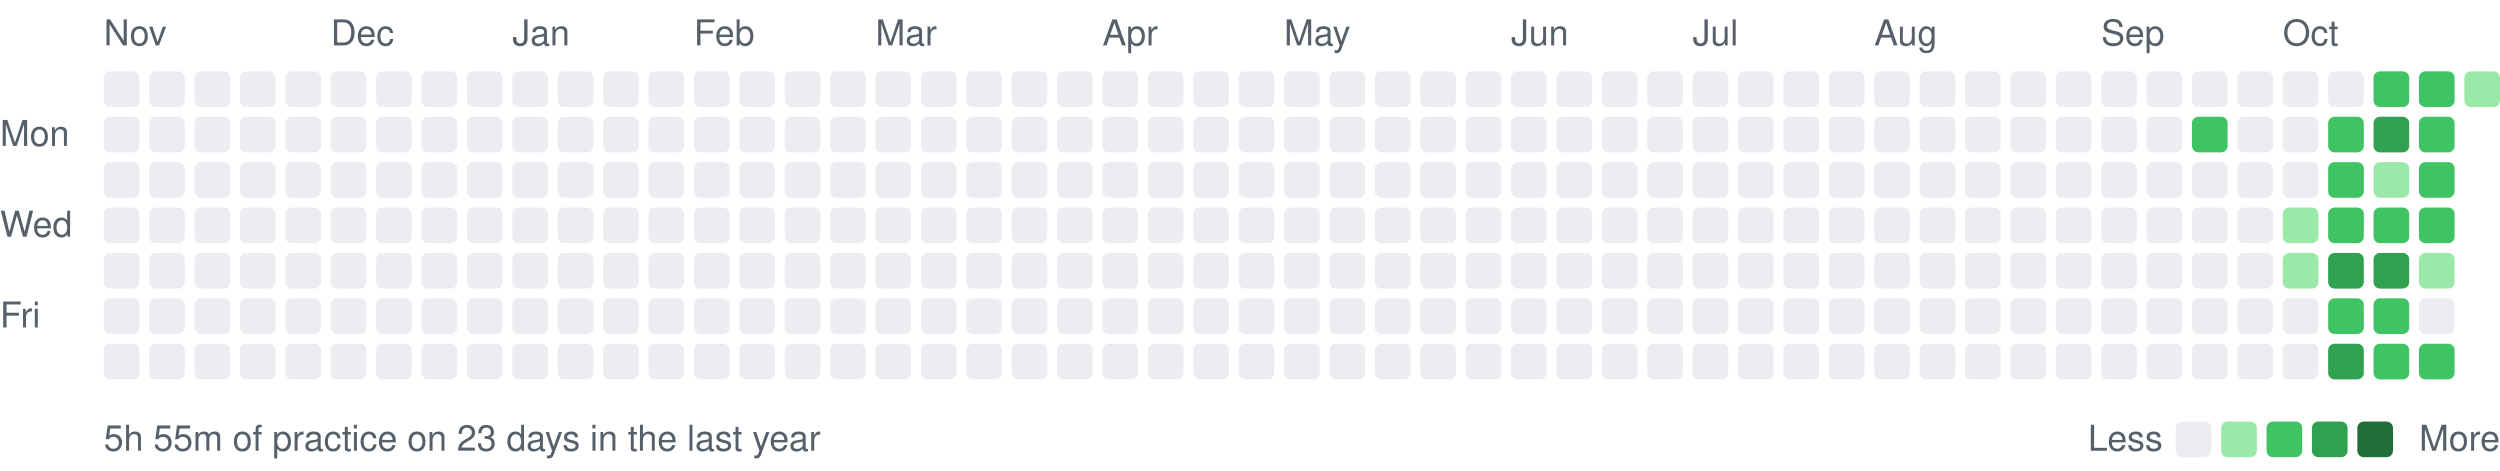
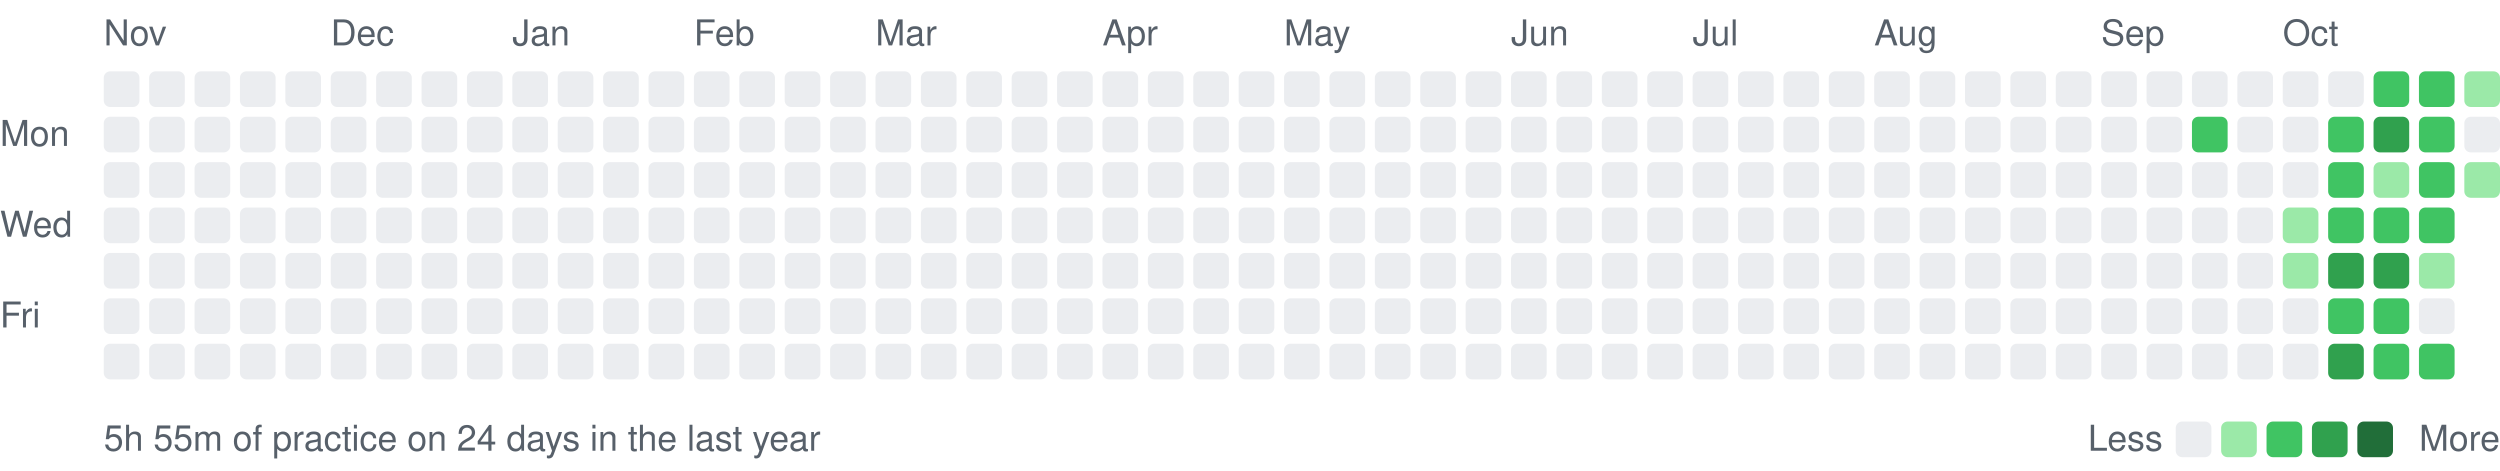
<svg xmlns="http://www.w3.org/2000/svg" width="771" height="145" viewBox="0 0 771 145" font-family="-apple-system, BlinkMacSystemFont, 'Segoe UI', Helvetica, Arial, sans-serif" font-size="11">
  <style>
.kc-t { fill: #57606a; }
.kc-h { fill: #24292f; }
.kc-g { stroke: #d0d7de; }
.kc-l0 { fill: #ebedf0; }
.kc-l1 { fill: #9be9a8; }
.kc-l2 { fill: #40c463; }
.kc-l3 { fill: #30a14e; }
.kc-l4 { fill: #216e39; }
.kc-line { stroke: #2da44e; }
.kc-dot { fill: #2da44e; }
@media (prefers-color-scheme: dark) {
:root:not([data-theme="light"]) .kc-t { fill: #8b949e; }
:root:not([data-theme="light"]) .kc-h { fill: #e6edf3; }
:root:not([data-theme="light"]) .kc-g { stroke: #30363d; }
:root:not([data-theme="light"]) .kc-l0 { fill: #262a31; }
:root:not([data-theme="light"]) .kc-l1 { fill: #0e4429; }
:root:not([data-theme="light"]) .kc-l2 { fill: #006d32; }
:root:not([data-theme="light"]) .kc-l3 { fill: #26a641; }
:root:not([data-theme="light"]) .kc-l4 { fill: #39d353; }
:root:not([data-theme="light"]) .kc-line { stroke: #3fb950; }
:root:not([data-theme="light"]) .kc-dot { fill: #3fb950; }
}
:root[data-theme="dark"] .kc-t { fill: #8b949e; }
:root[data-theme="dark"] .kc-h { fill: #e6edf3; }
:root[data-theme="dark"] .kc-g { stroke: #30363d; }
:root[data-theme="dark"] .kc-l0 { fill: #262a31; }
:root[data-theme="dark"] .kc-l1 { fill: #0e4429; }
:root[data-theme="dark"] .kc-l2 { fill: #006d32; }
:root[data-theme="dark"] .kc-l3 { fill: #26a641; }
:root[data-theme="dark"] .kc-l4 { fill: #39d353; }
:root[data-theme="dark"] .kc-line { stroke: #3fb950; }
:root[data-theme="dark"] .kc-dot { fill: #3fb950; }
</style>
  <text class="kc-t" x="32" y="14">Nov</text>
  <text class="kc-t" x="102" y="14">Dec</text>
  <text class="kc-t" x="158" y="14">Jan</text>
  <text class="kc-t" x="214" y="14">Feb</text>
  <text class="kc-t" x="270" y="14">Mar</text>
  <text class="kc-t" x="340" y="14">Apr</text>
  <text class="kc-t" x="396" y="14">May</text>
  <text class="kc-t" x="466" y="14">Jun</text>
  <text class="kc-t" x="522" y="14">Jul</text>
  <text class="kc-t" x="578" y="14">Aug</text>
  <text class="kc-t" x="648" y="14">Sep</text>
  <text class="kc-t" x="704" y="14">Oct</text>
  <text class="kc-t" x="0" y="45">Mon</text>
  <text class="kc-t" x="0" y="73">Wed</text>
  <text class="kc-t" x="0" y="101">Fri</text>
  <rect class="kc-l0" x="32" y="22" width="11" height="11" rx="2" />
  <rect class="kc-l0" x="32" y="36" width="11" height="11" rx="2" />
  <rect class="kc-l0" x="32" y="50" width="11" height="11" rx="2" />
  <rect class="kc-l0" x="32" y="64" width="11" height="11" rx="2" />
  <rect class="kc-l0" x="32" y="78" width="11" height="11" rx="2" />
  <rect class="kc-l0" x="32" y="92" width="11" height="11" rx="2" />
  <rect class="kc-l0" x="32" y="106" width="11" height="11" rx="2" />
  <rect class="kc-l0" x="46" y="22" width="11" height="11" rx="2" />
  <rect class="kc-l0" x="46" y="36" width="11" height="11" rx="2" />
  <rect class="kc-l0" x="46" y="50" width="11" height="11" rx="2" />
  <rect class="kc-l0" x="46" y="64" width="11" height="11" rx="2" />
  <rect class="kc-l0" x="46" y="78" width="11" height="11" rx="2" />
  <rect class="kc-l0" x="46" y="92" width="11" height="11" rx="2" />
  <rect class="kc-l0" x="46" y="106" width="11" height="11" rx="2" />
  <rect class="kc-l0" x="60" y="22" width="11" height="11" rx="2" />
  <rect class="kc-l0" x="60" y="36" width="11" height="11" rx="2" />
  <rect class="kc-l0" x="60" y="50" width="11" height="11" rx="2" />
  <rect class="kc-l0" x="60" y="64" width="11" height="11" rx="2" />
  <rect class="kc-l0" x="60" y="78" width="11" height="11" rx="2" />
  <rect class="kc-l0" x="60" y="92" width="11" height="11" rx="2" />
  <rect class="kc-l0" x="60" y="106" width="11" height="11" rx="2" />
  <rect class="kc-l0" x="74" y="22" width="11" height="11" rx="2" />
  <rect class="kc-l0" x="74" y="36" width="11" height="11" rx="2" />
  <rect class="kc-l0" x="74" y="50" width="11" height="11" rx="2" />
  <rect class="kc-l0" x="74" y="64" width="11" height="11" rx="2" />
  <rect class="kc-l0" x="74" y="78" width="11" height="11" rx="2" />
  <rect class="kc-l0" x="74" y="92" width="11" height="11" rx="2" />
  <rect class="kc-l0" x="74" y="106" width="11" height="11" rx="2" />
  <rect class="kc-l0" x="88" y="22" width="11" height="11" rx="2" />
  <rect class="kc-l0" x="88" y="36" width="11" height="11" rx="2" />
  <rect class="kc-l0" x="88" y="50" width="11" height="11" rx="2" />
  <rect class="kc-l0" x="88" y="64" width="11" height="11" rx="2" />
  <rect class="kc-l0" x="88" y="78" width="11" height="11" rx="2" />
  <rect class="kc-l0" x="88" y="92" width="11" height="11" rx="2" />
  <rect class="kc-l0" x="88" y="106" width="11" height="11" rx="2" />
  <rect class="kc-l0" x="102" y="22" width="11" height="11" rx="2" />
  <rect class="kc-l0" x="102" y="36" width="11" height="11" rx="2" />
  <rect class="kc-l0" x="102" y="50" width="11" height="11" rx="2" />
  <rect class="kc-l0" x="102" y="64" width="11" height="11" rx="2" />
  <rect class="kc-l0" x="102" y="78" width="11" height="11" rx="2" />
  <rect class="kc-l0" x="102" y="92" width="11" height="11" rx="2" />
  <rect class="kc-l0" x="102" y="106" width="11" height="11" rx="2" />
  <rect class="kc-l0" x="116" y="22" width="11" height="11" rx="2" />
  <rect class="kc-l0" x="116" y="36" width="11" height="11" rx="2" />
  <rect class="kc-l0" x="116" y="50" width="11" height="11" rx="2" />
  <rect class="kc-l0" x="116" y="64" width="11" height="11" rx="2" />
  <rect class="kc-l0" x="116" y="78" width="11" height="11" rx="2" />
  <rect class="kc-l0" x="116" y="92" width="11" height="11" rx="2" />
  <rect class="kc-l0" x="116" y="106" width="11" height="11" rx="2" />
  <rect class="kc-l0" x="130" y="22" width="11" height="11" rx="2" />
  <rect class="kc-l0" x="130" y="36" width="11" height="11" rx="2" />
  <rect class="kc-l0" x="130" y="50" width="11" height="11" rx="2" />
  <rect class="kc-l0" x="130" y="64" width="11" height="11" rx="2" />
  <rect class="kc-l0" x="130" y="78" width="11" height="11" rx="2" />
  <rect class="kc-l0" x="130" y="92" width="11" height="11" rx="2" />
  <rect class="kc-l0" x="130" y="106" width="11" height="11" rx="2" />
  <rect class="kc-l0" x="144" y="22" width="11" height="11" rx="2" />
  <rect class="kc-l0" x="144" y="36" width="11" height="11" rx="2" />
  <rect class="kc-l0" x="144" y="50" width="11" height="11" rx="2" />
  <rect class="kc-l0" x="144" y="64" width="11" height="11" rx="2" />
  <rect class="kc-l0" x="144" y="78" width="11" height="11" rx="2" />
  <rect class="kc-l0" x="144" y="92" width="11" height="11" rx="2" />
  <rect class="kc-l0" x="144" y="106" width="11" height="11" rx="2" />
  <rect class="kc-l0" x="158" y="22" width="11" height="11" rx="2" />
  <rect class="kc-l0" x="158" y="36" width="11" height="11" rx="2" />
  <rect class="kc-l0" x="158" y="50" width="11" height="11" rx="2" />
  <rect class="kc-l0" x="158" y="64" width="11" height="11" rx="2" />
  <rect class="kc-l0" x="158" y="78" width="11" height="11" rx="2" />
  <rect class="kc-l0" x="158" y="92" width="11" height="11" rx="2" />
  <rect class="kc-l0" x="158" y="106" width="11" height="11" rx="2" />
  <rect class="kc-l0" x="172" y="22" width="11" height="11" rx="2" />
  <rect class="kc-l0" x="172" y="36" width="11" height="11" rx="2" />
  <rect class="kc-l0" x="172" y="50" width="11" height="11" rx="2" />
  <rect class="kc-l0" x="172" y="64" width="11" height="11" rx="2" />
  <rect class="kc-l0" x="172" y="78" width="11" height="11" rx="2" />
  <rect class="kc-l0" x="172" y="92" width="11" height="11" rx="2" />
  <rect class="kc-l0" x="172" y="106" width="11" height="11" rx="2" />
  <rect class="kc-l0" x="186" y="22" width="11" height="11" rx="2" />
  <rect class="kc-l0" x="186" y="36" width="11" height="11" rx="2" />
  <rect class="kc-l0" x="186" y="50" width="11" height="11" rx="2" />
  <rect class="kc-l0" x="186" y="64" width="11" height="11" rx="2" />
  <rect class="kc-l0" x="186" y="78" width="11" height="11" rx="2" />
  <rect class="kc-l0" x="186" y="92" width="11" height="11" rx="2" />
  <rect class="kc-l0" x="186" y="106" width="11" height="11" rx="2" />
  <rect class="kc-l0" x="200" y="22" width="11" height="11" rx="2" />
  <rect class="kc-l0" x="200" y="36" width="11" height="11" rx="2" />
  <rect class="kc-l0" x="200" y="50" width="11" height="11" rx="2" />
  <rect class="kc-l0" x="200" y="64" width="11" height="11" rx="2" />
  <rect class="kc-l0" x="200" y="78" width="11" height="11" rx="2" />
  <rect class="kc-l0" x="200" y="92" width="11" height="11" rx="2" />
  <rect class="kc-l0" x="200" y="106" width="11" height="11" rx="2" />
  <rect class="kc-l0" x="214" y="22" width="11" height="11" rx="2" />
  <rect class="kc-l0" x="214" y="36" width="11" height="11" rx="2" />
  <rect class="kc-l0" x="214" y="50" width="11" height="11" rx="2" />
  <rect class="kc-l0" x="214" y="64" width="11" height="11" rx="2" />
  <rect class="kc-l0" x="214" y="78" width="11" height="11" rx="2" />
  <rect class="kc-l0" x="214" y="92" width="11" height="11" rx="2" />
  <rect class="kc-l0" x="214" y="106" width="11" height="11" rx="2" />
  <rect class="kc-l0" x="228" y="22" width="11" height="11" rx="2" />
  <rect class="kc-l0" x="228" y="36" width="11" height="11" rx="2" />
  <rect class="kc-l0" x="228" y="50" width="11" height="11" rx="2" />
  <rect class="kc-l0" x="228" y="64" width="11" height="11" rx="2" />
  <rect class="kc-l0" x="228" y="78" width="11" height="11" rx="2" />
  <rect class="kc-l0" x="228" y="92" width="11" height="11" rx="2" />
  <rect class="kc-l0" x="228" y="106" width="11" height="11" rx="2" />
  <rect class="kc-l0" x="242" y="22" width="11" height="11" rx="2" />
  <rect class="kc-l0" x="242" y="36" width="11" height="11" rx="2" />
  <rect class="kc-l0" x="242" y="50" width="11" height="11" rx="2" />
  <rect class="kc-l0" x="242" y="64" width="11" height="11" rx="2" />
  <rect class="kc-l0" x="242" y="78" width="11" height="11" rx="2" />
  <rect class="kc-l0" x="242" y="92" width="11" height="11" rx="2" />
  <rect class="kc-l0" x="242" y="106" width="11" height="11" rx="2" />
  <rect class="kc-l0" x="256" y="22" width="11" height="11" rx="2" />
  <rect class="kc-l0" x="256" y="36" width="11" height="11" rx="2" />
  <rect class="kc-l0" x="256" y="50" width="11" height="11" rx="2" />
  <rect class="kc-l0" x="256" y="64" width="11" height="11" rx="2" />
  <rect class="kc-l0" x="256" y="78" width="11" height="11" rx="2" />
  <rect class="kc-l0" x="256" y="92" width="11" height="11" rx="2" />
  <rect class="kc-l0" x="256" y="106" width="11" height="11" rx="2" />
  <rect class="kc-l0" x="270" y="22" width="11" height="11" rx="2" />
  <rect class="kc-l0" x="270" y="36" width="11" height="11" rx="2" />
  <rect class="kc-l0" x="270" y="50" width="11" height="11" rx="2" />
  <rect class="kc-l0" x="270" y="64" width="11" height="11" rx="2" />
  <rect class="kc-l0" x="270" y="78" width="11" height="11" rx="2" />
  <rect class="kc-l0" x="270" y="92" width="11" height="11" rx="2" />
  <rect class="kc-l0" x="270" y="106" width="11" height="11" rx="2" />
  <rect class="kc-l0" x="284" y="22" width="11" height="11" rx="2" />
  <rect class="kc-l0" x="284" y="36" width="11" height="11" rx="2" />
  <rect class="kc-l0" x="284" y="50" width="11" height="11" rx="2" />
  <rect class="kc-l0" x="284" y="64" width="11" height="11" rx="2" />
  <rect class="kc-l0" x="284" y="78" width="11" height="11" rx="2" />
  <rect class="kc-l0" x="284" y="92" width="11" height="11" rx="2" />
  <rect class="kc-l0" x="284" y="106" width="11" height="11" rx="2" />
  <rect class="kc-l0" x="298" y="22" width="11" height="11" rx="2" />
  <rect class="kc-l0" x="298" y="36" width="11" height="11" rx="2" />
  <rect class="kc-l0" x="298" y="50" width="11" height="11" rx="2" />
  <rect class="kc-l0" x="298" y="64" width="11" height="11" rx="2" />
  <rect class="kc-l0" x="298" y="78" width="11" height="11" rx="2" />
  <rect class="kc-l0" x="298" y="92" width="11" height="11" rx="2" />
  <rect class="kc-l0" x="298" y="106" width="11" height="11" rx="2" />
  <rect class="kc-l0" x="312" y="22" width="11" height="11" rx="2" />
  <rect class="kc-l0" x="312" y="36" width="11" height="11" rx="2" />
  <rect class="kc-l0" x="312" y="50" width="11" height="11" rx="2" />
  <rect class="kc-l0" x="312" y="64" width="11" height="11" rx="2" />
  <rect class="kc-l0" x="312" y="78" width="11" height="11" rx="2" />
  <rect class="kc-l0" x="312" y="92" width="11" height="11" rx="2" />
  <rect class="kc-l0" x="312" y="106" width="11" height="11" rx="2" />
  <rect class="kc-l0" x="326" y="22" width="11" height="11" rx="2" />
  <rect class="kc-l0" x="326" y="36" width="11" height="11" rx="2" />
  <rect class="kc-l0" x="326" y="50" width="11" height="11" rx="2" />
  <rect class="kc-l0" x="326" y="64" width="11" height="11" rx="2" />
  <rect class="kc-l0" x="326" y="78" width="11" height="11" rx="2" />
  <rect class="kc-l0" x="326" y="92" width="11" height="11" rx="2" />
  <rect class="kc-l0" x="326" y="106" width="11" height="11" rx="2" />
  <rect class="kc-l0" x="340" y="22" width="11" height="11" rx="2" />
  <rect class="kc-l0" x="340" y="36" width="11" height="11" rx="2" />
  <rect class="kc-l0" x="340" y="50" width="11" height="11" rx="2" />
  <rect class="kc-l0" x="340" y="64" width="11" height="11" rx="2" />
  <rect class="kc-l0" x="340" y="78" width="11" height="11" rx="2" />
  <rect class="kc-l0" x="340" y="92" width="11" height="11" rx="2" />
  <rect class="kc-l0" x="340" y="106" width="11" height="11" rx="2" />
  <rect class="kc-l0" x="354" y="22" width="11" height="11" rx="2" />
  <rect class="kc-l0" x="354" y="36" width="11" height="11" rx="2" />
  <rect class="kc-l0" x="354" y="50" width="11" height="11" rx="2" />
  <rect class="kc-l0" x="354" y="64" width="11" height="11" rx="2" />
  <rect class="kc-l0" x="354" y="78" width="11" height="11" rx="2" />
  <rect class="kc-l0" x="354" y="92" width="11" height="11" rx="2" />
  <rect class="kc-l0" x="354" y="106" width="11" height="11" rx="2" />
  <rect class="kc-l0" x="368" y="22" width="11" height="11" rx="2" />
  <rect class="kc-l0" x="368" y="36" width="11" height="11" rx="2" />
  <rect class="kc-l0" x="368" y="50" width="11" height="11" rx="2" />
  <rect class="kc-l0" x="368" y="64" width="11" height="11" rx="2" />
  <rect class="kc-l0" x="368" y="78" width="11" height="11" rx="2" />
  <rect class="kc-l0" x="368" y="92" width="11" height="11" rx="2" />
  <rect class="kc-l0" x="368" y="106" width="11" height="11" rx="2" />
  <rect class="kc-l0" x="382" y="22" width="11" height="11" rx="2" />
  <rect class="kc-l0" x="382" y="36" width="11" height="11" rx="2" />
  <rect class="kc-l0" x="382" y="50" width="11" height="11" rx="2" />
  <rect class="kc-l0" x="382" y="64" width="11" height="11" rx="2" />
  <rect class="kc-l0" x="382" y="78" width="11" height="11" rx="2" />
  <rect class="kc-l0" x="382" y="92" width="11" height="11" rx="2" />
  <rect class="kc-l0" x="382" y="106" width="11" height="11" rx="2" />
  <rect class="kc-l0" x="396" y="22" width="11" height="11" rx="2" />
  <rect class="kc-l0" x="396" y="36" width="11" height="11" rx="2" />
  <rect class="kc-l0" x="396" y="50" width="11" height="11" rx="2" />
  <rect class="kc-l0" x="396" y="64" width="11" height="11" rx="2" />
  <rect class="kc-l0" x="396" y="78" width="11" height="11" rx="2" />
  <rect class="kc-l0" x="396" y="92" width="11" height="11" rx="2" />
  <rect class="kc-l0" x="396" y="106" width="11" height="11" rx="2" />
  <rect class="kc-l0" x="410" y="22" width="11" height="11" rx="2" />
  <rect class="kc-l0" x="410" y="36" width="11" height="11" rx="2" />
  <rect class="kc-l0" x="410" y="50" width="11" height="11" rx="2" />
  <rect class="kc-l0" x="410" y="64" width="11" height="11" rx="2" />
  <rect class="kc-l0" x="410" y="78" width="11" height="11" rx="2" />
  <rect class="kc-l0" x="410" y="92" width="11" height="11" rx="2" />
  <rect class="kc-l0" x="410" y="106" width="11" height="11" rx="2" />
  <rect class="kc-l0" x="424" y="22" width="11" height="11" rx="2" />
  <rect class="kc-l0" x="424" y="36" width="11" height="11" rx="2" />
  <rect class="kc-l0" x="424" y="50" width="11" height="11" rx="2" />
  <rect class="kc-l0" x="424" y="64" width="11" height="11" rx="2" />
  <rect class="kc-l0" x="424" y="78" width="11" height="11" rx="2" />
  <rect class="kc-l0" x="424" y="92" width="11" height="11" rx="2" />
  <rect class="kc-l0" x="424" y="106" width="11" height="11" rx="2" />
  <rect class="kc-l0" x="438" y="22" width="11" height="11" rx="2" />
  <rect class="kc-l0" x="438" y="36" width="11" height="11" rx="2" />
  <rect class="kc-l0" x="438" y="50" width="11" height="11" rx="2" />
  <rect class="kc-l0" x="438" y="64" width="11" height="11" rx="2" />
  <rect class="kc-l0" x="438" y="78" width="11" height="11" rx="2" />
  <rect class="kc-l0" x="438" y="92" width="11" height="11" rx="2" />
  <rect class="kc-l0" x="438" y="106" width="11" height="11" rx="2" />
  <rect class="kc-l0" x="452" y="22" width="11" height="11" rx="2" />
  <rect class="kc-l0" x="452" y="36" width="11" height="11" rx="2" />
  <rect class="kc-l0" x="452" y="50" width="11" height="11" rx="2" />
  <rect class="kc-l0" x="452" y="64" width="11" height="11" rx="2" />
  <rect class="kc-l0" x="452" y="78" width="11" height="11" rx="2" />
  <rect class="kc-l0" x="452" y="92" width="11" height="11" rx="2" />
  <rect class="kc-l0" x="452" y="106" width="11" height="11" rx="2" />
  <rect class="kc-l0" x="466" y="22" width="11" height="11" rx="2" />
  <rect class="kc-l0" x="466" y="36" width="11" height="11" rx="2" />
  <rect class="kc-l0" x="466" y="50" width="11" height="11" rx="2" />
  <rect class="kc-l0" x="466" y="64" width="11" height="11" rx="2" />
  <rect class="kc-l0" x="466" y="78" width="11" height="11" rx="2" />
  <rect class="kc-l0" x="466" y="92" width="11" height="11" rx="2" />
  <rect class="kc-l0" x="466" y="106" width="11" height="11" rx="2" />
  <rect class="kc-l0" x="480" y="22" width="11" height="11" rx="2" />
  <rect class="kc-l0" x="480" y="36" width="11" height="11" rx="2" />
  <rect class="kc-l0" x="480" y="50" width="11" height="11" rx="2" />
  <rect class="kc-l0" x="480" y="64" width="11" height="11" rx="2" />
  <rect class="kc-l0" x="480" y="78" width="11" height="11" rx="2" />
  <rect class="kc-l0" x="480" y="92" width="11" height="11" rx="2" />
  <rect class="kc-l0" x="480" y="106" width="11" height="11" rx="2" />
  <rect class="kc-l0" x="494" y="22" width="11" height="11" rx="2" />
  <rect class="kc-l0" x="494" y="36" width="11" height="11" rx="2" />
  <rect class="kc-l0" x="494" y="50" width="11" height="11" rx="2" />
  <rect class="kc-l0" x="494" y="64" width="11" height="11" rx="2" />
  <rect class="kc-l0" x="494" y="78" width="11" height="11" rx="2" />
  <rect class="kc-l0" x="494" y="92" width="11" height="11" rx="2" />
  <rect class="kc-l0" x="494" y="106" width="11" height="11" rx="2" />
  <rect class="kc-l0" x="508" y="22" width="11" height="11" rx="2" />
  <rect class="kc-l0" x="508" y="36" width="11" height="11" rx="2" />
  <rect class="kc-l0" x="508" y="50" width="11" height="11" rx="2" />
  <rect class="kc-l0" x="508" y="64" width="11" height="11" rx="2" />
  <rect class="kc-l0" x="508" y="78" width="11" height="11" rx="2" />
  <rect class="kc-l0" x="508" y="92" width="11" height="11" rx="2" />
  <rect class="kc-l0" x="508" y="106" width="11" height="11" rx="2" />
  <rect class="kc-l0" x="522" y="22" width="11" height="11" rx="2" />
  <rect class="kc-l0" x="522" y="36" width="11" height="11" rx="2" />
  <rect class="kc-l0" x="522" y="50" width="11" height="11" rx="2" />
  <rect class="kc-l0" x="522" y="64" width="11" height="11" rx="2" />
  <rect class="kc-l0" x="522" y="78" width="11" height="11" rx="2" />
  <rect class="kc-l0" x="522" y="92" width="11" height="11" rx="2" />
  <rect class="kc-l0" x="522" y="106" width="11" height="11" rx="2" />
  <rect class="kc-l0" x="536" y="22" width="11" height="11" rx="2" />
  <rect class="kc-l0" x="536" y="36" width="11" height="11" rx="2" />
  <rect class="kc-l0" x="536" y="50" width="11" height="11" rx="2" />
  <rect class="kc-l0" x="536" y="64" width="11" height="11" rx="2" />
  <rect class="kc-l0" x="536" y="78" width="11" height="11" rx="2" />
  <rect class="kc-l0" x="536" y="92" width="11" height="11" rx="2" />
  <rect class="kc-l0" x="536" y="106" width="11" height="11" rx="2" />
  <rect class="kc-l0" x="550" y="22" width="11" height="11" rx="2" />
  <rect class="kc-l0" x="550" y="36" width="11" height="11" rx="2" />
  <rect class="kc-l0" x="550" y="50" width="11" height="11" rx="2" />
  <rect class="kc-l0" x="550" y="64" width="11" height="11" rx="2" />
  <rect class="kc-l0" x="550" y="78" width="11" height="11" rx="2" />
  <rect class="kc-l0" x="550" y="92" width="11" height="11" rx="2" />
  <rect class="kc-l0" x="550" y="106" width="11" height="11" rx="2" />
  <rect class="kc-l0" x="564" y="22" width="11" height="11" rx="2" />
  <rect class="kc-l0" x="564" y="36" width="11" height="11" rx="2" />
  <rect class="kc-l0" x="564" y="50" width="11" height="11" rx="2" />
  <rect class="kc-l0" x="564" y="64" width="11" height="11" rx="2" />
  <rect class="kc-l0" x="564" y="78" width="11" height="11" rx="2" />
  <rect class="kc-l0" x="564" y="92" width="11" height="11" rx="2" />
  <rect class="kc-l0" x="564" y="106" width="11" height="11" rx="2" />
  <rect class="kc-l0" x="578" y="22" width="11" height="11" rx="2" />
  <rect class="kc-l0" x="578" y="36" width="11" height="11" rx="2" />
  <rect class="kc-l0" x="578" y="50" width="11" height="11" rx="2" />
  <rect class="kc-l0" x="578" y="64" width="11" height="11" rx="2" />
  <rect class="kc-l0" x="578" y="78" width="11" height="11" rx="2" />
  <rect class="kc-l0" x="578" y="92" width="11" height="11" rx="2" />
  <rect class="kc-l0" x="578" y="106" width="11" height="11" rx="2" />
  <rect class="kc-l0" x="592" y="22" width="11" height="11" rx="2" />
  <rect class="kc-l0" x="592" y="36" width="11" height="11" rx="2" />
  <rect class="kc-l0" x="592" y="50" width="11" height="11" rx="2" />
  <rect class="kc-l0" x="592" y="64" width="11" height="11" rx="2" />
  <rect class="kc-l0" x="592" y="78" width="11" height="11" rx="2" />
  <rect class="kc-l0" x="592" y="92" width="11" height="11" rx="2" />
  <rect class="kc-l0" x="592" y="106" width="11" height="11" rx="2" />
  <rect class="kc-l0" x="606" y="22" width="11" height="11" rx="2" />
  <rect class="kc-l0" x="606" y="36" width="11" height="11" rx="2" />
  <rect class="kc-l0" x="606" y="50" width="11" height="11" rx="2" />
  <rect class="kc-l0" x="606" y="64" width="11" height="11" rx="2" />
  <rect class="kc-l0" x="606" y="78" width="11" height="11" rx="2" />
  <rect class="kc-l0" x="606" y="92" width="11" height="11" rx="2" />
  <rect class="kc-l0" x="606" y="106" width="11" height="11" rx="2" />
  <rect class="kc-l0" x="620" y="22" width="11" height="11" rx="2" />
  <rect class="kc-l0" x="620" y="36" width="11" height="11" rx="2" />
  <rect class="kc-l0" x="620" y="50" width="11" height="11" rx="2" />
  <rect class="kc-l0" x="620" y="64" width="11" height="11" rx="2" />
  <rect class="kc-l0" x="620" y="78" width="11" height="11" rx="2" />
  <rect class="kc-l0" x="620" y="92" width="11" height="11" rx="2" />
  <rect class="kc-l0" x="620" y="106" width="11" height="11" rx="2" />
  <rect class="kc-l0" x="634" y="22" width="11" height="11" rx="2" />
  <rect class="kc-l0" x="634" y="36" width="11" height="11" rx="2" />
  <rect class="kc-l0" x="634" y="50" width="11" height="11" rx="2" />
  <rect class="kc-l0" x="634" y="64" width="11" height="11" rx="2" />
  <rect class="kc-l0" x="634" y="78" width="11" height="11" rx="2" />
  <rect class="kc-l0" x="634" y="92" width="11" height="11" rx="2" />
  <rect class="kc-l0" x="634" y="106" width="11" height="11" rx="2" />
  <rect class="kc-l0" x="648" y="22" width="11" height="11" rx="2" />
  <rect class="kc-l0" x="648" y="36" width="11" height="11" rx="2" />
  <rect class="kc-l0" x="648" y="50" width="11" height="11" rx="2" />
  <rect class="kc-l0" x="648" y="64" width="11" height="11" rx="2" />
  <rect class="kc-l0" x="648" y="78" width="11" height="11" rx="2" />
  <rect class="kc-l0" x="648" y="92" width="11" height="11" rx="2" />
  <rect class="kc-l0" x="648" y="106" width="11" height="11" rx="2" />
  <rect class="kc-l0" x="662" y="22" width="11" height="11" rx="2" />
  <rect class="kc-l0" x="662" y="36" width="11" height="11" rx="2" />
  <rect class="kc-l0" x="662" y="50" width="11" height="11" rx="2" />
  <rect class="kc-l0" x="662" y="64" width="11" height="11" rx="2" />
  <rect class="kc-l0" x="662" y="78" width="11" height="11" rx="2" />
  <rect class="kc-l0" x="662" y="92" width="11" height="11" rx="2" />
  <rect class="kc-l0" x="662" y="106" width="11" height="11" rx="2" />
  <rect class="kc-l0" x="676" y="22" width="11" height="11" rx="2" />
  <rect class="kc-l2" x="676" y="36" width="11" height="11" rx="2" />
  <rect class="kc-l0" x="676" y="50" width="11" height="11" rx="2" />
  <rect class="kc-l0" x="676" y="64" width="11" height="11" rx="2" />
  <rect class="kc-l0" x="676" y="78" width="11" height="11" rx="2" />
  <rect class="kc-l0" x="676" y="92" width="11" height="11" rx="2" />
  <rect class="kc-l0" x="676" y="106" width="11" height="11" rx="2" />
  <rect class="kc-l0" x="690" y="22" width="11" height="11" rx="2" />
  <rect class="kc-l0" x="690" y="36" width="11" height="11" rx="2" />
  <rect class="kc-l0" x="690" y="50" width="11" height="11" rx="2" />
  <rect class="kc-l0" x="690" y="64" width="11" height="11" rx="2" />
  <rect class="kc-l0" x="690" y="78" width="11" height="11" rx="2" />
  <rect class="kc-l0" x="690" y="92" width="11" height="11" rx="2" />
  <rect class="kc-l0" x="690" y="106" width="11" height="11" rx="2" />
  <rect class="kc-l0" x="704" y="22" width="11" height="11" rx="2" />
  <rect class="kc-l0" x="704" y="36" width="11" height="11" rx="2" />
  <rect class="kc-l0" x="704" y="50" width="11" height="11" rx="2" />
  <rect class="kc-l1" x="704" y="64" width="11" height="11" rx="2" />
  <rect class="kc-l1" x="704" y="78" width="11" height="11" rx="2" />
  <rect class="kc-l0" x="704" y="92" width="11" height="11" rx="2" />
  <rect class="kc-l0" x="704" y="106" width="11" height="11" rx="2" />
  <rect class="kc-l0" x="718" y="22" width="11" height="11" rx="2" />
  <rect class="kc-l2" x="718" y="36" width="11" height="11" rx="2" />
  <rect class="kc-l2" x="718" y="50" width="11" height="11" rx="2" />
  <rect class="kc-l2" x="718" y="64" width="11" height="11" rx="2" />
  <rect class="kc-l3" x="718" y="78" width="11" height="11" rx="2" />
  <rect class="kc-l2" x="718" y="92" width="11" height="11" rx="2" />
  <rect class="kc-l3" x="718" y="106" width="11" height="11" rx="2" />
  <rect class="kc-l2" x="732" y="22" width="11" height="11" rx="2" />
  <rect class="kc-l3" x="732" y="36" width="11" height="11" rx="2" />
  <rect class="kc-l1" x="732" y="50" width="11" height="11" rx="2" />
  <rect class="kc-l2" x="732" y="64" width="11" height="11" rx="2" />
  <rect class="kc-l3" x="732" y="78" width="11" height="11" rx="2" />
  <rect class="kc-l2" x="732" y="92" width="11" height="11" rx="2" />
  <rect class="kc-l2" x="732" y="106" width="11" height="11" rx="2" />
  <rect class="kc-l2" x="746" y="22" width="11" height="11" rx="2" />
  <rect class="kc-l2" x="746" y="36" width="11" height="11" rx="2" />
  <rect class="kc-l2" x="746" y="50" width="11" height="11" rx="2" />
  <rect class="kc-l2" x="746" y="64" width="11" height="11" rx="2" />
  <rect class="kc-l1" x="746" y="78" width="11" height="11" rx="2" />
  <rect class="kc-l0" x="746" y="92" width="11" height="11" rx="2" />
  <rect class="kc-l2" x="746" y="106" width="11" height="11" rx="2" />
  <rect class="kc-l1" x="760" y="22" width="11" height="11" rx="2" />
-   <text class="kc-t" x="32" y="139">5h 55m of practice on 23 days in the last year</text>
+   <rect class="kc-l0" x="760" y="36" width="11" height="11" rx="2" />
+   <rect class="kc-l1" x="760" y="50" width="11" height="11" rx="2" />
+   <text class="kc-t" x="32" y="139">5h 55m of practice on 24 days in the last year</text>
  <text class="kc-t" x="667" y="139" text-anchor="end">Less</text>
  <rect class="kc-l0" x="671" y="130" width="11" height="11" rx="2" />
  <rect class="kc-l1" x="685" y="130" width="11" height="11" rx="2" />
  <rect class="kc-l2" x="699" y="130" width="11" height="11" rx="2" />
  <rect class="kc-l3" x="713" y="130" width="11" height="11" rx="2" />
  <rect class="kc-l4" x="727" y="130" width="11" height="11" rx="2" />
  <text class="kc-t" x="771" y="139" text-anchor="end">More</text>
</svg>
